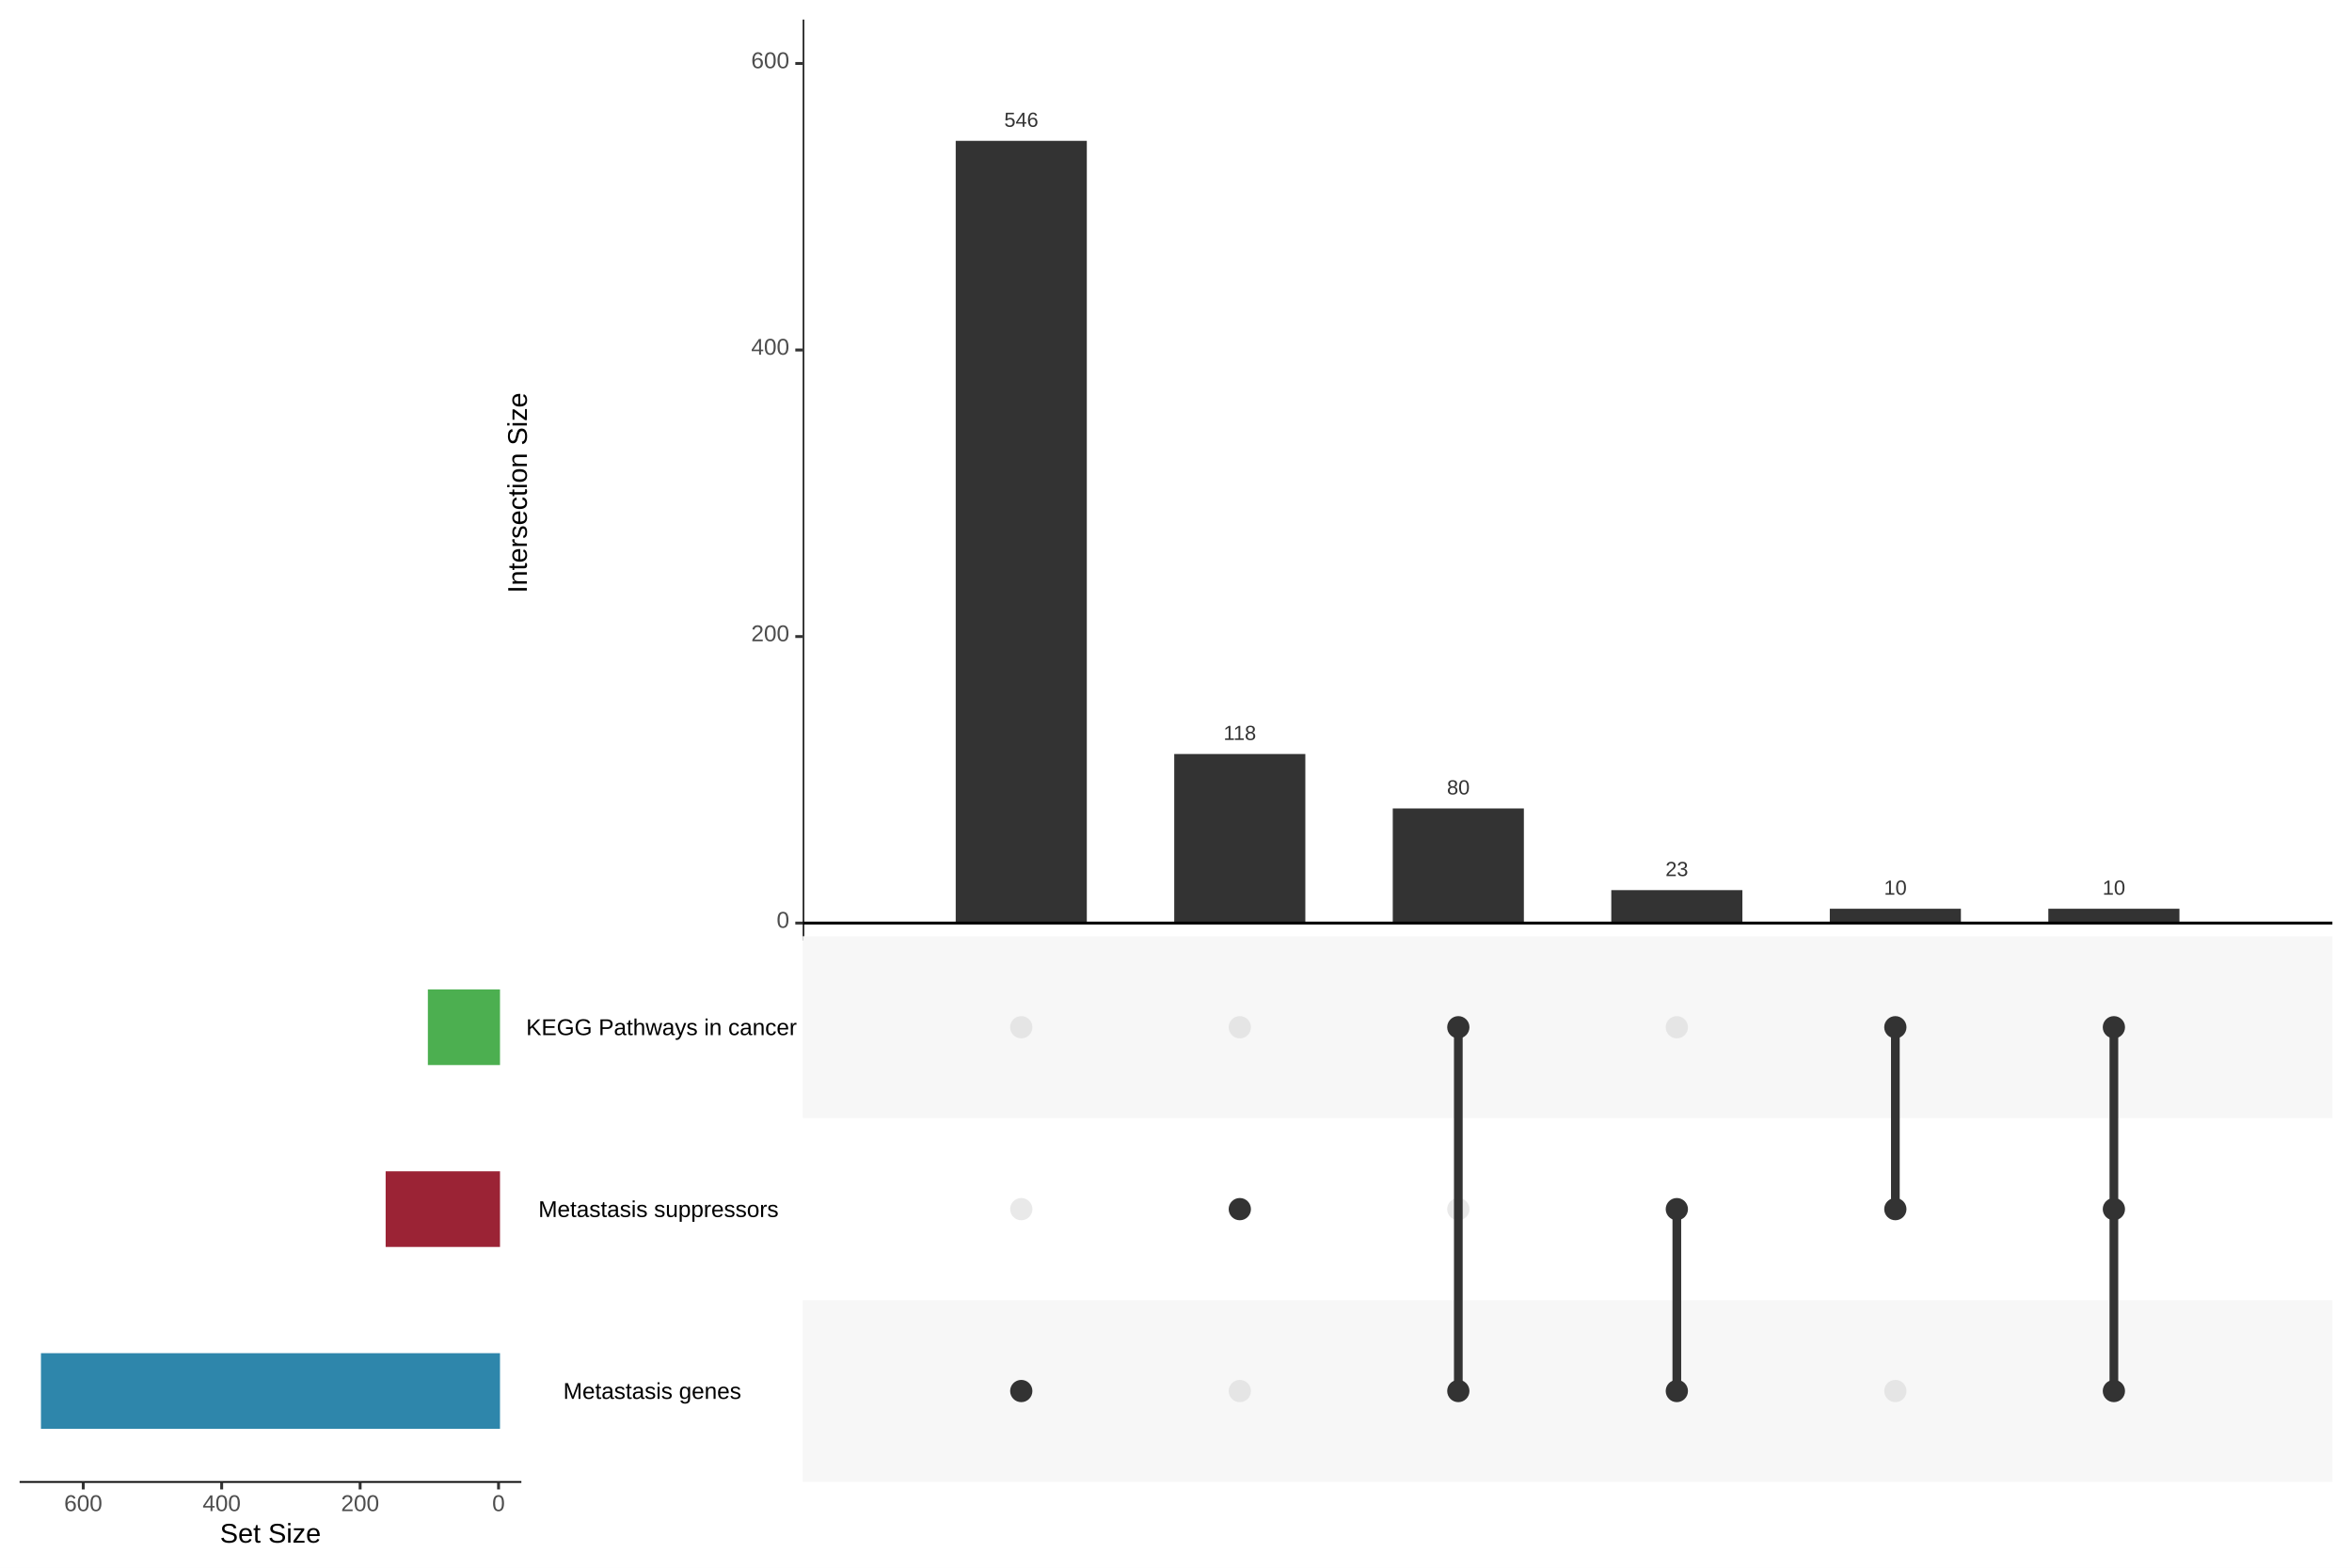
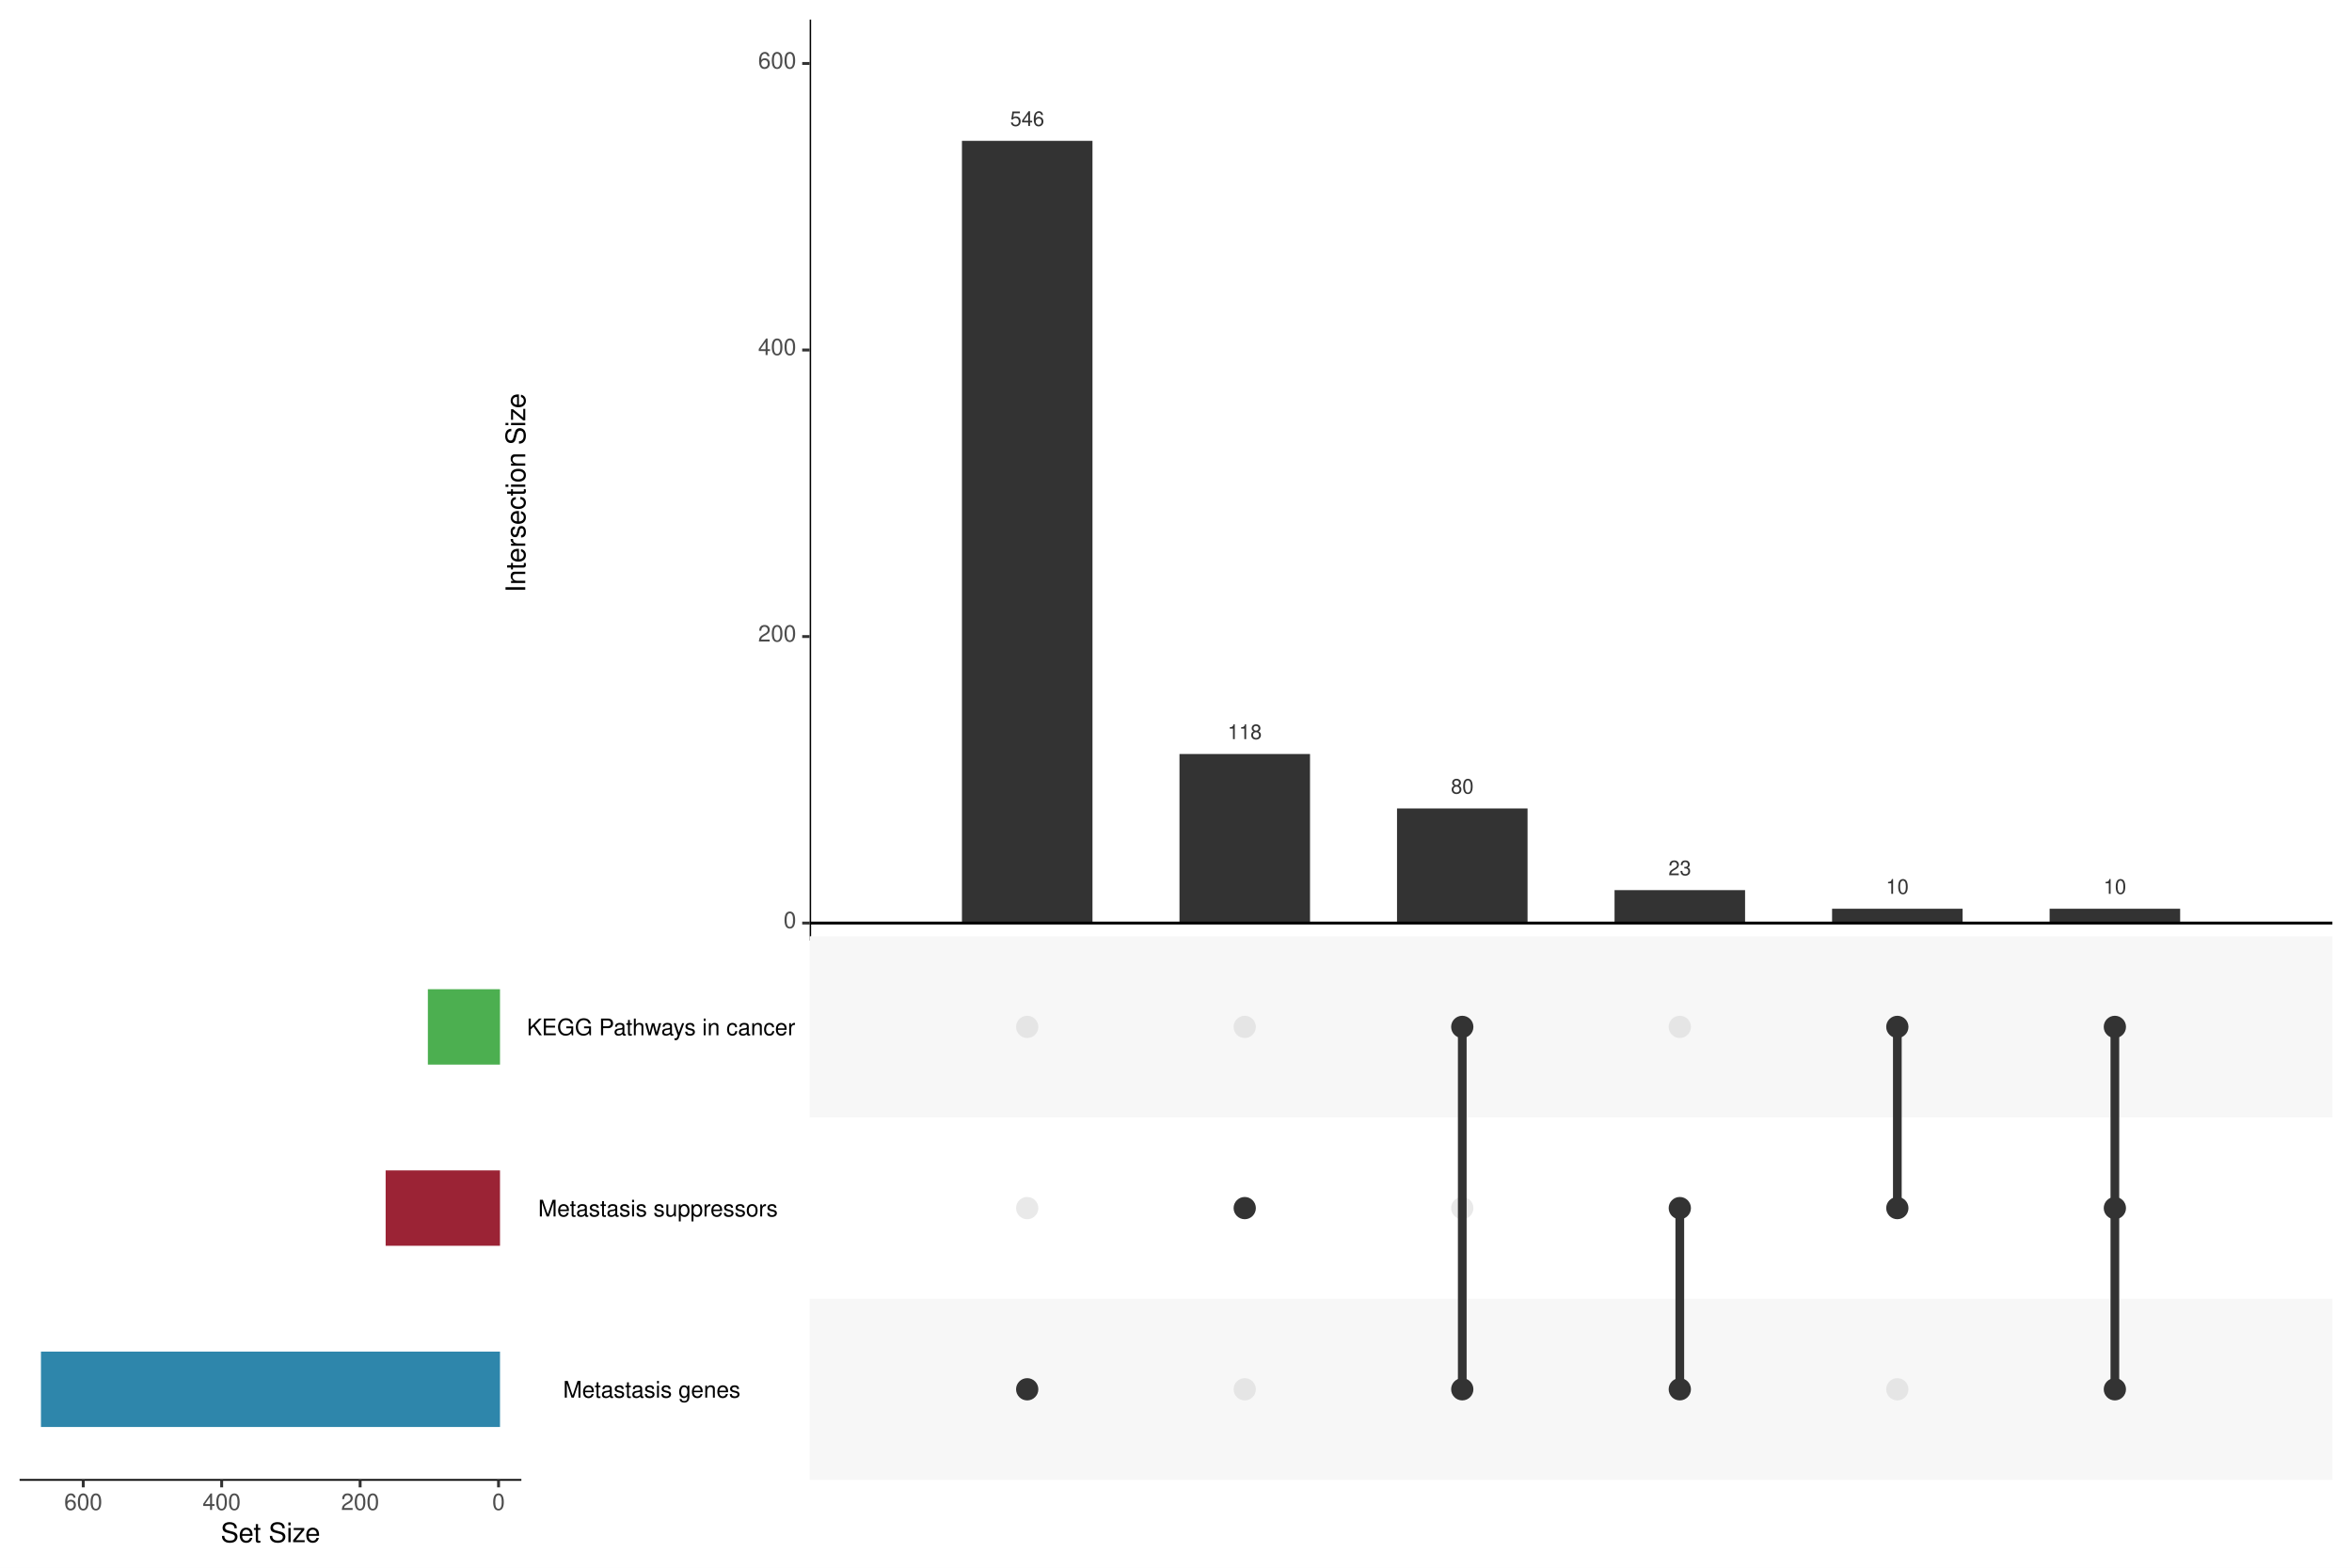
- <svg xmlns="http://www.w3.org/2000/svg" width="864.00pt" height="576.00pt" viewBox="0 0 864.00 576.00">
-   <g class="svglite">
-     <defs>
-       <style type="text/css">
+ <svg xmlns="http://www.w3.org/2000/svg" class="svglite" width="864.00pt" height="576.00pt" viewBox="0 0 864.00 576.00">
+   <defs>
+     <style type="text/css">
    .svglite line, .svglite polyline, .svglite polygon, .svglite path, .svglite rect, .svglite circle {
      fill: none;
      stroke: #000000;
      stroke-linecap: round;
      stroke-linejoin: round;
      stroke-miterlimit: 10.00;
    }
    .svglite text {
      white-space: pre;
    }
-     .svglite g.glyphgroup path {
-       fill: inherit;
-       stroke: none;
-     }
  </style>
-     </defs>
-     <rect width="100%" height="100%" style="stroke: none; fill: #FFFFFF;" />
-     <defs>
-       <clipPath id="cpMC4wMHw4NjQuMDB8MC4wMHw1NzYuMDA=">
-         <rect x="0.00" y="0.00" width="864.00" height="576.00" />
-       </clipPath>
-     </defs>
-     <g clip-path="url(#cpMC4wMHw4NjQuMDB8MC4wMHw1NzYuMDA=)">
+   </defs>
+   <rect width="100%" height="100%" style="stroke: none; fill: #FFFFFF;" />
+   <defs>
+     <clipPath id="cpMC4wMHw4NjQuMDB8MC4wMHw1NzYuMDA=">
+       <rect x="0.00" y="0.00" width="864.00" height="576.00" />
+     </clipPath>
+   </defs>
+   <g clip-path="url(#cpMC4wMHw4NjQuMDB8MC4wMHw1NzYuMDA=)">
</g>
-     <defs>
-       <clipPath id="cpMTcyLjgwfDg2NC4wMHwwLjAwfDM0NS42MA==">
-         <rect x="172.80" y="0.00" width="691.20" height="345.60" />
-       </clipPath>
-     </defs>
-     <g clip-path="url(#cpMTcyLjgwfDg2NC4wMHwwLjAwfDM0NS42MA==)">
-       <rect x="172.80" y="0.00" width="691.20" height="345.60" style="stroke-width: 1.07; stroke: #FFFFFF; fill: #FFFFFF;" />
-     </g>
-     <g clip-path="url(#cpMC4wMHw4NjQuMDB8MC4wMHw1NzYuMDA=)">
+   <defs>
+     <clipPath id="cpMTcyLjgwfDg2NC4wMHwwLjAwfDM0NS42MA==">
+       <rect x="172.80" y="0.00" width="691.20" height="345.60" />
+     </clipPath>
+   </defs>
+   <g clip-path="url(#cpMTcyLjgwfDg2NC4wMHwwLjAwfDM0NS42MA==)">
+     <rect x="172.80" y="0.00" width="691.20" height="345.60" style="stroke-width: 1.07; stroke: #FFFFFF; fill: #FFFFFF;" />
+   </g>
+   <g clip-path="url(#cpMC4wMHw4NjQuMDB8MC4wMHw1NzYuMDA=)">
</g>
-     <defs>
-       <clipPath id="cpMjk0Ljg5fDg1Ni44MHw3LjIwfDM1NC45Ng==">
-         <rect x="294.89" y="7.20" width="561.91" height="347.76" />
-       </clipPath>
-     </defs>
-     <g clip-path="url(#cpMjk0Ljg5fDg1Ni44MHw3LjIwfDM1NC45Ng==)">
-       <rect x="294.89" y="7.20" width="561.91" height="347.76" style="stroke-width: 1.07; stroke: none; fill: #FFFFFF;" />
-       <polyline points="294.89,286.51 856.80,286.51 " style="stroke-width: 0.53; stroke: #FFFFFF; stroke-linecap: butt;" />
-       <polyline points="294.89,181.24 856.80,181.24 " style="stroke-width: 0.53; stroke: #FFFFFF; stroke-linecap: butt;" />
-       <polyline points="294.89,75.96 856.80,75.96 " style="stroke-width: 0.53; stroke: #FFFFFF; stroke-linecap: butt;" />
-       <polyline points="294.89,339.15 856.80,339.15 " style="stroke-width: 1.07; stroke: #FFFFFF; stroke-linecap: butt;" />
-       <polyline points="294.89,233.88 856.80,233.88 " style="stroke-width: 1.07; stroke: #FFFFFF; stroke-linecap: butt;" />
-       <polyline points="294.89,128.60 856.80,128.60 " style="stroke-width: 1.07; stroke: #FFFFFF; stroke-linecap: butt;" />
-       <polyline points="294.89,23.32 856.80,23.32 " style="stroke-width: 1.07; stroke: #FFFFFF; stroke-linecap: butt;" />
-       <rect x="351.08" y="51.75" width="48.16" height="287.40" style="stroke-width: 1.07; stroke: none; stroke-linecap: butt; stroke-linejoin: miter; fill: #333333;" />
-       <rect x="431.35" y="277.04" width="48.16" height="62.11" style="stroke-width: 1.07; stroke: none; stroke-linecap: butt; stroke-linejoin: miter; fill: #333333;" />
-       <rect x="511.63" y="297.04" width="48.16" height="42.11" style="stroke-width: 1.07; stroke: none; stroke-linecap: butt; stroke-linejoin: miter; fill: #333333;" />
-       <rect x="591.90" y="327.05" width="48.16" height="12.11" style="stroke-width: 1.07; stroke: none; stroke-linecap: butt; stroke-linejoin: miter; fill: #333333;" />
-       <rect x="672.17" y="333.89" width="48.16" height="5.26" style="stroke-width: 1.07; stroke: none; stroke-linecap: butt; stroke-linejoin: miter; fill: #333333;" />
-       <rect x="752.45" y="333.89" width="48.16" height="5.26" style="stroke-width: 1.07; stroke: none; stroke-linecap: butt; stroke-linejoin: miter; fill: #333333;" />
-       <text x="375.16" y="46.59" text-anchor="middle" style="font-size: 7.51px;fill: #333333; font-family: &quot;Liberation Sans&quot;;" textLength="12.52px" lengthAdjust="spacingAndGlyphs">546</text>
-       <text x="455.44" y="271.88" text-anchor="middle" style="font-size: 7.51px;fill: #333333; font-family: &quot;Liberation Sans&quot;;" textLength="11.95px" lengthAdjust="spacingAndGlyphs">118</text>
-       <text x="535.71" y="291.88" text-anchor="middle" style="font-size: 7.51px;fill: #333333; font-family: &quot;Liberation Sans&quot;;" textLength="8.34px" lengthAdjust="spacingAndGlyphs">80</text>
-       <text x="615.98" y="321.88" text-anchor="middle" style="font-size: 7.51px;fill: #333333; font-family: &quot;Liberation Sans&quot;;" textLength="8.34px" lengthAdjust="spacingAndGlyphs">23</text>
-       <text x="696.25" y="328.73" text-anchor="middle" style="font-size: 7.51px;fill: #333333; font-family: &quot;Liberation Sans&quot;;" textLength="8.34px" lengthAdjust="spacingAndGlyphs">10</text>
-       <text x="776.53" y="328.73" text-anchor="middle" style="font-size: 7.51px;fill: #333333; font-family: &quot;Liberation Sans&quot;;" textLength="8.34px" lengthAdjust="spacingAndGlyphs">10</text>
-       <line x1="294.89" y1="354.96" x2="294.89" y2="7.20" style="stroke-width: 1.07; stroke-linecap: butt;" />
-       <line x1="294.89" y1="339.15" x2="856.80" y2="339.15" style="stroke-width: 1.07; stroke-linecap: butt;" />
-     </g>
-     <g clip-path="url(#cpMC4wMHw4NjQuMDB8MC4wMHw1NzYuMDA=)">
-       <text x="289.96" y="340.89" text-anchor="end" style="font-size: 8.40px;fill: #4D4D4D; font-family: &quot;Liberation Sans&quot;;" textLength="4.67px" lengthAdjust="spacingAndGlyphs">0</text>
-       <text x="289.96" y="235.61" text-anchor="end" style="font-size: 8.40px;fill: #4D4D4D; font-family: &quot;Liberation Sans&quot;;" textLength="14.02px" lengthAdjust="spacingAndGlyphs">200</text>
-       <text x="289.96" y="130.33" text-anchor="end" style="font-size: 8.40px;fill: #4D4D4D; font-family: &quot;Liberation Sans&quot;;" textLength="14.02px" lengthAdjust="spacingAndGlyphs">400</text>
-       <text x="289.96" y="25.06" text-anchor="end" style="font-size: 8.40px;fill: #4D4D4D; font-family: &quot;Liberation Sans&quot;;" textLength="14.02px" lengthAdjust="spacingAndGlyphs">600</text>
-       <polyline points="292.15,339.15 294.89,339.15 " style="stroke-width: 1.07; stroke: #333333; stroke-linecap: butt;" />
-       <polyline points="292.15,233.88 294.89,233.88 " style="stroke-width: 1.07; stroke: #333333; stroke-linecap: butt;" />
-       <polyline points="292.15,128.60 294.89,128.60 " style="stroke-width: 1.07; stroke: #333333; stroke-linecap: butt;" />
-       <polyline points="292.15,23.32 294.89,23.32 " style="stroke-width: 1.07; stroke: #333333; stroke-linecap: butt;" />
-       <text transform="translate(193.54,181.08) rotate(-90)" text-anchor="middle" style="font-size: 9.96px; font-family: &quot;Liberation Sans&quot;;" textLength="73.59px" lengthAdjust="spacingAndGlyphs">Intersection Size</text>
-     </g>
-     <defs>
-       <clipPath id="cpMTcyLjgwfDg2NC4wMHwzNDUuNjB8NTc2LjAw">
-         <rect x="172.80" y="345.60" width="691.20" height="230.40" />
-       </clipPath>
-     </defs>
-     <g clip-path="url(#cpMTcyLjgwfDg2NC4wMHwzNDUuNjB8NTc2LjAw)">
-       <rect x="172.80" y="345.60" width="691.20" height="230.40" style="stroke-width: 1.07; stroke: #FFFFFF; fill: #FFFFFF;" />
-     </g>
-     <g clip-path="url(#cpMC4wMHw4NjQuMDB8MC4wMHw1NzYuMDA=)">
+   <defs>
+     <clipPath id="cpMjk3LjQzfDg1Ni44MHw3LjIwfDM1NC45Ng==">
+       <rect x="297.43" y="7.20" width="559.37" height="347.76" />
+     </clipPath>
+   </defs>
+   <g clip-path="url(#cpMjk3LjQzfDg1Ni44MHw3LjIwfDM1NC45Ng==)">
+     <rect x="297.43" y="7.20" width="559.37" height="347.76" style="stroke-width: 1.07; stroke: none; fill: #FFFFFF;" />
+     <polyline points="297.43,286.51 856.80,286.51 " style="stroke-width: 0.53; stroke: #FFFFFF; stroke-linecap: butt;" />
+     <polyline points="297.43,181.24 856.80,181.24 " style="stroke-width: 0.53; stroke: #FFFFFF; stroke-linecap: butt;" />
+     <polyline points="297.43,75.96 856.80,75.96 " style="stroke-width: 0.53; stroke: #FFFFFF; stroke-linecap: butt;" />
+     <polyline points="297.43,339.15 856.80,339.15 " style="stroke-width: 1.07; stroke: #FFFFFF; stroke-linecap: butt;" />
+     <polyline points="297.43,233.88 856.80,233.88 " style="stroke-width: 1.07; stroke: #FFFFFF; stroke-linecap: butt;" />
+     <polyline points="297.43,128.60 856.80,128.60 " style="stroke-width: 1.07; stroke: #FFFFFF; stroke-linecap: butt;" />
+     <polyline points="297.43,23.32 856.80,23.32 " style="stroke-width: 1.07; stroke: #FFFFFF; stroke-linecap: butt;" />
+     <rect x="353.37" y="51.75" width="47.95" height="287.40" style="stroke-width: 1.07; stroke: none; stroke-linecap: butt; stroke-linejoin: miter; fill: #333333;" />
+     <rect x="433.28" y="277.04" width="47.95" height="62.11" style="stroke-width: 1.07; stroke: none; stroke-linecap: butt; stroke-linejoin: miter; fill: #333333;" />
+     <rect x="513.19" y="297.04" width="47.95" height="42.11" style="stroke-width: 1.07; stroke: none; stroke-linecap: butt; stroke-linejoin: miter; fill: #333333;" />
+     <rect x="593.10" y="327.05" width="47.95" height="12.11" style="stroke-width: 1.07; stroke: none; stroke-linecap: butt; stroke-linejoin: miter; fill: #333333;" />
+     <rect x="673.01" y="333.89" width="47.95" height="5.26" style="stroke-width: 1.07; stroke: none; stroke-linecap: butt; stroke-linejoin: miter; fill: #333333;" />
+     <rect x="752.92" y="333.89" width="47.95" height="5.26" style="stroke-width: 1.07; stroke: none; stroke-linecap: butt; stroke-linejoin: miter; fill: #333333;" />
+     <text x="377.34" y="46.28" text-anchor="middle" style="font-size: 7.51px; font-weight: 0;fill: #333333; font-family: &quot;Nimbus Sans&quot;;" textLength="12.51px" lengthAdjust="spacingAndGlyphs">546</text>
+     <text x="457.25" y="271.57" text-anchor="middle" style="font-size: 7.51px; font-weight: 0;fill: #333333; font-family: &quot;Nimbus Sans&quot;;" textLength="12.51px" lengthAdjust="spacingAndGlyphs">118</text>
+     <text x="537.16" y="291.58" text-anchor="middle" style="font-size: 7.51px; font-weight: 0;fill: #333333; font-family: &quot;Nimbus Sans&quot;;" textLength="8.34px" lengthAdjust="spacingAndGlyphs">80</text>
+     <text x="617.07" y="321.58" text-anchor="middle" style="font-size: 7.51px; font-weight: 0;fill: #333333; font-family: &quot;Nimbus Sans&quot;;" textLength="8.34px" lengthAdjust="spacingAndGlyphs">23</text>
+     <text x="696.98" y="328.42" text-anchor="middle" style="font-size: 7.51px; font-weight: 0;fill: #333333; font-family: &quot;Nimbus Sans&quot;;" textLength="8.34px" lengthAdjust="spacingAndGlyphs">10</text>
+     <text x="776.89" y="328.42" text-anchor="middle" style="font-size: 7.51px; font-weight: 0;fill: #333333; font-family: &quot;Nimbus Sans&quot;;" textLength="8.34px" lengthAdjust="spacingAndGlyphs">10</text>
+     <line x1="297.43" y1="354.96" x2="297.43" y2="7.20" style="stroke-width: 1.07; stroke-linecap: butt;" />
+     <line x1="297.43" y1="339.15" x2="856.80" y2="339.15" style="stroke-width: 1.07; stroke-linecap: butt;" />
+   </g>
+   <g clip-path="url(#cpMC4wMHw4NjQuMDB8MC4wMHw1NzYuMDA=)">
+     <text x="292.50" y="340.99" text-anchor="end" style="font-size: 8.40px; font-weight: 0;fill: #4D4D4D; font-family: &quot;Nimbus Sans&quot;;" textLength="4.67px" lengthAdjust="spacingAndGlyphs">0</text>
+     <text x="292.50" y="235.71" text-anchor="end" style="font-size: 8.40px; font-weight: 0;fill: #4D4D4D; font-family: &quot;Nimbus Sans&quot;;" textLength="14.00px" lengthAdjust="spacingAndGlyphs">200</text>
+     <text x="292.50" y="130.44" text-anchor="end" style="font-size: 8.40px; font-weight: 0;fill: #4D4D4D; font-family: &quot;Nimbus Sans&quot;;" textLength="14.00px" lengthAdjust="spacingAndGlyphs">400</text>
+     <text x="292.50" y="25.16" text-anchor="end" style="font-size: 8.40px; font-weight: 0;fill: #4D4D4D; font-family: &quot;Nimbus Sans&quot;;" textLength="14.00px" lengthAdjust="spacingAndGlyphs">600</text>
+     <polyline points="294.69,339.15 297.43,339.15 " style="stroke-width: 1.07; stroke: #333333; stroke-linecap: butt;" />
+     <polyline points="294.69,233.88 297.43,233.88 " style="stroke-width: 1.07; stroke: #333333; stroke-linecap: butt;" />
+     <polyline points="294.69,128.60 297.43,128.60 " style="stroke-width: 1.07; stroke: #333333; stroke-linecap: butt;" />
+     <polyline points="294.69,23.32 297.43,23.32 " style="stroke-width: 1.07; stroke: #333333; stroke-linecap: butt;" />
+     <text transform="translate(192.95,181.08) rotate(-90)" text-anchor="middle" style="font-size: 9.96px; font-weight: 0; font-family: &quot;Nimbus Sans&quot;;" textLength="73.58px" lengthAdjust="spacingAndGlyphs">Intersection Size</text>
+   </g>
+   <defs>
+     <clipPath id="cpMTcyLjgwfDg2NC4wMHwzNDUuNjB8NTc2LjAw">
+       <rect x="172.80" y="345.60" width="691.20" height="230.40" />
+     </clipPath>
+   </defs>
+   <g clip-path="url(#cpMTcyLjgwfDg2NC4wMHwzNDUuNjB8NTc2LjAw)">
+     <rect x="172.80" y="345.60" width="691.20" height="230.40" style="stroke-width: 1.07; stroke: #FFFFFF; fill: #FFFFFF;" />
+   </g>
+   <g clip-path="url(#cpMC4wMHw4NjQuMDB8MC4wMHw1NzYuMDA=)">
</g>
-     <defs>
-       <clipPath id="cpMjk0Ljg5fDg1Ni44MHwzNDQuMDJ8NTQ0LjUw">
-         <rect x="294.89" y="344.02" width="561.91" height="200.49" />
-       </clipPath>
-     </defs>
-     <g clip-path="url(#cpMjk0Ljg5fDg1Ni44MHwzNDQuMDJ8NTQ0LjUw)">
-       <rect x="294.89" y="344.02" width="561.91" height="200.49" style="stroke-width: 1.07; stroke: none; fill: #FFFFFF;" />
-       <rect x="294.89" y="477.67" width="561.91" height="66.83" style="stroke-width: 1.07; stroke: none; stroke-linecap: butt; stroke-linejoin: miter; fill: #E0E0E0; fill-opacity: 0.25;" />
-       <rect x="294.89" y="344.02" width="561.91" height="66.83" style="stroke-width: 1.07; stroke: none; stroke-linecap: butt; stroke-linejoin: miter; fill: #E0E0E0; fill-opacity: 0.25;" />
-       <circle cx="375.16" cy="511.09" r="4.09" style="stroke-width: 0.71; stroke: none; fill: #333333;" />
-       <circle cx="375.16" cy="444.26" r="4.09" style="stroke-width: 0.71; stroke: none; fill: #D4D4D4; fill-opacity: 0.50;" />
-       <circle cx="375.16" cy="377.43" r="4.09" style="stroke-width: 0.71; stroke: none; fill: #D4D4D4; fill-opacity: 0.50;" />
-       <circle cx="455.44" cy="511.09" r="4.09" style="stroke-width: 0.71; stroke: none; fill: #D4D4D4; fill-opacity: 0.50;" />
-       <circle cx="455.44" cy="444.26" r="4.09" style="stroke-width: 0.71; stroke: none; fill: #333333;" />
-       <circle cx="455.44" cy="377.43" r="4.09" style="stroke-width: 0.71; stroke: none; fill: #D4D4D4; fill-opacity: 0.50;" />
-       <circle cx="535.71" cy="511.09" r="4.09" style="stroke-width: 0.71; stroke: none; fill: #333333;" />
-       <circle cx="535.71" cy="444.26" r="4.09" style="stroke-width: 0.71; stroke: none; fill: #D4D4D4; fill-opacity: 0.50;" />
-       <circle cx="535.71" cy="377.43" r="4.09" style="stroke-width: 0.71; stroke: none; fill: #333333;" />
-       <circle cx="615.98" cy="511.09" r="4.09" style="stroke-width: 0.71; stroke: none; fill: #333333;" />
-       <circle cx="615.98" cy="444.26" r="4.09" style="stroke-width: 0.71; stroke: none; fill: #333333;" />
-       <circle cx="615.98" cy="377.43" r="4.09" style="stroke-width: 0.71; stroke: none; fill: #D4D4D4; fill-opacity: 0.50;" />
-       <circle cx="696.25" cy="511.09" r="4.09" style="stroke-width: 0.71; stroke: none; fill: #D4D4D4; fill-opacity: 0.50;" />
-       <circle cx="696.25" cy="444.26" r="4.09" style="stroke-width: 0.71; stroke: none; fill: #333333;" />
-       <circle cx="696.25" cy="377.43" r="4.09" style="stroke-width: 0.71; stroke: none; fill: #333333;" />
-       <circle cx="776.53" cy="511.09" r="4.09" style="stroke-width: 0.71; stroke: none; fill: #333333;" />
-       <circle cx="776.53" cy="444.26" r="4.09" style="stroke-width: 0.71; stroke: none; fill: #333333;" />
-       <circle cx="776.53" cy="377.43" r="4.09" style="stroke-width: 0.71; stroke: none; fill: #333333;" />
-       <polyline points="535.71,511.09 535.71,377.43 " style="stroke-width: 3.20; stroke: #333333; stroke-linecap: butt;" />
-       <polyline points="615.98,511.09 615.98,444.26 " style="stroke-width: 3.20; stroke: #333333; stroke-linecap: butt;" />
-       <polyline points="696.25,444.26 696.25,377.43 " style="stroke-width: 3.20; stroke: #333333; stroke-linecap: butt;" />
-       <polyline points="776.53,511.09 776.53,444.26 776.53,377.43 " style="stroke-width: 3.20; stroke: #333333; stroke-linecap: butt;" />
-     </g>
-     <g clip-path="url(#cpMC4wMHw4NjQuMDB8MC4wMHw1NzYuMDA=)">
-       <text x="239.60" y="513.98" text-anchor="middle" style="font-size: 8.40px; font-family: &quot;Liberation Sans&quot;;" textLength="65.34px" lengthAdjust="spacingAndGlyphs">Metastasis genes</text>
-       <text x="241.89" y="447.15" text-anchor="middle" style="font-size: 8.40px; font-family: &quot;Liberation Sans&quot;;" textLength="88.22px" lengthAdjust="spacingAndGlyphs">Metastasis suppressors</text>
-       <text x="243.00" y="380.32" text-anchor="middle" style="font-size: 8.40px; font-family: &quot;Liberation Sans&quot;;" textLength="99.39px" lengthAdjust="spacingAndGlyphs">KEGG Pathways in cancer</text>
-       <text transform="translate(187.57,444.26) rotate(-90)" text-anchor="middle" style="font-size: 11.00px; font-family: &quot;Liberation Sans&quot;;" textLength="9.19px" lengthAdjust="spacingAndGlyphs">   </text>
-     </g>
-     <defs>
-       <clipPath id="cpMC4wMHwxNzIuODB8MzQ1LjYwfDU3Ni4wMA==">
-         <rect x="0.00" y="345.60" width="172.80" height="230.40" />
-       </clipPath>
-     </defs>
-     <g clip-path="url(#cpMC4wMHwxNzIuODB8MzQ1LjYwfDU3Ni4wMA==)">
-       <rect x="-0" y="345.60" width="172.80" height="230.40" style="stroke-width: 1.07; stroke: #FFFFFF; fill: #FFFFFF;" />
-     </g>
-     <g clip-path="url(#cpMC4wMHw4NjQuMDB8MC4wMHw1NzYuMDA=)">
+   <defs>
+     <clipPath id="cpMjk3LjQzfDg1Ni44MHwzNDQuMDJ8NTQzLjc0">
+       <rect x="297.43" y="344.02" width="559.37" height="199.72" />
+     </clipPath>
+   </defs>
+   <g clip-path="url(#cpMjk3LjQzfDg1Ni44MHwzNDQuMDJ8NTQzLjc0)">
+     <rect x="297.43" y="344.02" width="559.37" height="199.72" style="stroke-width: 1.07; stroke: none; fill: #FFFFFF;" />
+     <rect x="297.43" y="477.17" width="559.37" height="66.57" style="stroke-width: 1.07; stroke: none; stroke-linecap: butt; stroke-linejoin: miter; fill: #E0E0E0; fill-opacity: 0.25;" />
+     <rect x="297.43" y="344.02" width="559.37" height="66.57" style="stroke-width: 1.07; stroke: none; stroke-linecap: butt; stroke-linejoin: miter; fill: #E0E0E0; fill-opacity: 0.25;" />
+     <circle cx="377.34" cy="510.45" r="4.09" style="stroke-width: 0.71; stroke: none; fill: #333333;" />
+     <circle cx="377.34" cy="443.88" r="4.09" style="stroke-width: 0.71; stroke: none; fill: #D4D4D4; fill-opacity: 0.50;" />
+     <circle cx="377.34" cy="377.30" r="4.09" style="stroke-width: 0.71; stroke: none; fill: #D4D4D4; fill-opacity: 0.50;" />
+     <circle cx="457.25" cy="510.45" r="4.09" style="stroke-width: 0.71; stroke: none; fill: #D4D4D4; fill-opacity: 0.50;" />
+     <circle cx="457.25" cy="443.88" r="4.09" style="stroke-width: 0.71; stroke: none; fill: #333333;" />
+     <circle cx="457.25" cy="377.30" r="4.09" style="stroke-width: 0.71; stroke: none; fill: #D4D4D4; fill-opacity: 0.50;" />
+     <circle cx="537.16" cy="510.45" r="4.09" style="stroke-width: 0.71; stroke: none; fill: #333333;" />
+     <circle cx="537.16" cy="443.88" r="4.09" style="stroke-width: 0.71; stroke: none; fill: #D4D4D4; fill-opacity: 0.50;" />
+     <circle cx="537.16" cy="377.30" r="4.09" style="stroke-width: 0.71; stroke: none; fill: #333333;" />
+     <circle cx="617.07" cy="510.45" r="4.09" style="stroke-width: 0.71; stroke: none; fill: #333333;" />
+     <circle cx="617.07" cy="443.88" r="4.09" style="stroke-width: 0.71; stroke: none; fill: #333333;" />
+     <circle cx="617.07" cy="377.30" r="4.09" style="stroke-width: 0.71; stroke: none; fill: #D4D4D4; fill-opacity: 0.50;" />
+     <circle cx="696.98" cy="510.45" r="4.09" style="stroke-width: 0.71; stroke: none; fill: #D4D4D4; fill-opacity: 0.50;" />
+     <circle cx="696.98" cy="443.88" r="4.09" style="stroke-width: 0.71; stroke: none; fill: #333333;" />
+     <circle cx="696.98" cy="377.30" r="4.09" style="stroke-width: 0.71; stroke: none; fill: #333333;" />
+     <circle cx="776.89" cy="510.45" r="4.09" style="stroke-width: 0.71; stroke: none; fill: #333333;" />
+     <circle cx="776.89" cy="443.88" r="4.09" style="stroke-width: 0.71; stroke: none; fill: #333333;" />
+     <circle cx="776.89" cy="377.30" r="4.09" style="stroke-width: 0.71; stroke: none; fill: #333333;" />
+     <polyline points="537.16,510.45 537.16,377.30 " style="stroke-width: 3.20; stroke: #333333; stroke-linecap: butt;" />
+     <polyline points="617.07,510.45 617.07,443.88 " style="stroke-width: 3.20; stroke: #333333; stroke-linecap: butt;" />
+     <polyline points="696.98,443.88 696.98,377.30 " style="stroke-width: 3.20; stroke: #333333; stroke-linecap: butt;" />
+     <polyline points="776.89,510.45 776.89,443.88 776.89,377.30 " style="stroke-width: 3.20; stroke: #333333; stroke-linecap: butt;" />
+   </g>
+   <g clip-path="url(#cpMC4wMHw4NjQuMDB8MC4wMHw1NzYuMDA=)">
+     <text x="239.42" y="513.51" text-anchor="middle" style="font-size: 8.40px; font-weight: 0; font-family: &quot;Nimbus Sans&quot;;" textLength="65.30px" lengthAdjust="spacingAndGlyphs">Metastasis genes</text>
+     <text x="241.71" y="446.94" text-anchor="middle" style="font-size: 8.40px; font-weight: 0; font-family: &quot;Nimbus Sans&quot;;" textLength="88.15px" lengthAdjust="spacingAndGlyphs">Metastasis suppressors</text>
+     <text x="242.83" y="380.36" text-anchor="middle" style="font-size: 8.40px; font-weight: 0; font-family: &quot;Nimbus Sans&quot;;" textLength="99.34px" lengthAdjust="spacingAndGlyphs">KEGG Pathways in cancer</text>
+     <text transform="translate(188.02,443.88) rotate(-90)" text-anchor="middle" style="font-size: 11.00px; font-weight: 0; font-family: &quot;Nimbus Sans&quot;;" textLength="9.18px" lengthAdjust="spacingAndGlyphs">   </text>
+   </g>
+   <defs>
+     <clipPath id="cpMC4wMHwxNzIuODB8MzQ1LjYwfDU3Ni4wMA==">
+       <rect x="0.00" y="345.60" width="172.80" height="230.40" />
+     </clipPath>
+   </defs>
+   <g clip-path="url(#cpMC4wMHwxNzIuODB8MzQ1LjYwfDU3Ni4wMA==)">
+     <rect x="-0" y="345.60" width="172.80" height="230.40" style="stroke-width: 1.07; stroke: #FFFFFF; fill: #FFFFFF;" />
+   </g>
+   <g clip-path="url(#cpMC4wMHw4NjQuMDB8MC4wMHw1NzYuMDA=)">
</g>
-     <defs>
-       <clipPath id="cpNy4yMHwxOTEuNTJ8MzQ0LjAyfDU0NC41MA==">
-         <rect x="7.20" y="344.02" width="184.32" height="200.49" />
-       </clipPath>
-     </defs>
-     <g clip-path="url(#cpNy4yMHwxOTEuNTJ8MzQ0LjAyfDU0NC41MA==)">
-       <rect x="7.20" y="344.02" width="184.32" height="200.49" style="stroke-width: 1.07; stroke: none; fill: #FFFFFF;" />
-       <rect x="15.58" y="497.72" width="167.56" height="26.73" style="stroke-width: 1.07; stroke: #2E86AB; stroke-linecap: butt; stroke-linejoin: miter; fill: #2E86AB;" />
-       <rect x="142.20" y="430.89" width="40.94" height="26.73" style="stroke-width: 1.07; stroke: #9B2335; stroke-linecap: butt; stroke-linejoin: miter; fill: #9B2335;" />
-       <rect x="157.71" y="364.06" width="25.43" height="26.73" style="stroke-width: 1.07; stroke: #4CAF50; stroke-linecap: butt; stroke-linejoin: miter; fill: #4CAF50;" />
-     </g>
-     <g clip-path="url(#cpMC4wMHw4NjQuMDB8MC4wMHw1NzYuMDA=)">
-       <polyline points="7.20,544.50 191.52,544.50 " style="stroke-width: 0.64; stroke-linecap: butt;" />
-       <polyline points="183.14,547.24 183.14,544.50 " style="stroke-width: 1.07; stroke: #333333; stroke-linecap: butt;" />
-       <polyline points="132.29,547.24 132.29,544.50 " style="stroke-width: 1.07; stroke: #333333; stroke-linecap: butt;" />
-       <polyline points="81.43,547.24 81.43,544.50 " style="stroke-width: 1.07; stroke: #333333; stroke-linecap: butt;" />
-       <polyline points="30.58,547.24 30.58,544.50 " style="stroke-width: 1.07; stroke: #333333; stroke-linecap: butt;" />
-       <text x="183.14" y="555.21" text-anchor="middle" style="font-size: 8.40px;fill: #4D4D4D; font-family: &quot;Liberation Sans&quot;;" textLength="4.67px" lengthAdjust="spacingAndGlyphs">0</text>
-       <text x="132.29" y="555.21" text-anchor="middle" style="font-size: 8.40px;fill: #4D4D4D; font-family: &quot;Liberation Sans&quot;;" textLength="14.02px" lengthAdjust="spacingAndGlyphs">200</text>
-       <text x="81.43" y="555.21" text-anchor="middle" style="font-size: 8.40px;fill: #4D4D4D; font-family: &quot;Liberation Sans&quot;;" textLength="14.02px" lengthAdjust="spacingAndGlyphs">400</text>
-       <text x="30.58" y="555.21" text-anchor="middle" style="font-size: 8.40px;fill: #4D4D4D; font-family: &quot;Liberation Sans&quot;;" textLength="14.02px" lengthAdjust="spacingAndGlyphs">600</text>
-       <text x="99.36" y="566.80" text-anchor="middle" style="font-size: 9.96px; font-family: &quot;Liberation Sans&quot;;" textLength="37.08px" lengthAdjust="spacingAndGlyphs">Set Size</text>
-     </g>
+   <defs>
+     <clipPath id="cpNy4yMHwxOTEuNTJ8MzQ0LjAyfDU0My43NA==">
+       <rect x="7.20" y="344.02" width="184.32" height="199.72" />
+     </clipPath>
+   </defs>
+   <g clip-path="url(#cpNy4yMHwxOTEuNTJ8MzQ0LjAyfDU0My43NA==)">
+     <rect x="7.20" y="344.02" width="184.32" height="199.72" style="stroke-width: 1.07; stroke: none; fill: #FFFFFF;" />
+     <rect x="15.58" y="497.14" width="167.56" height="26.63" style="stroke-width: 1.07; stroke: #2E86AB; stroke-linecap: butt; stroke-linejoin: miter; fill: #2E86AB;" />
+     <rect x="142.20" y="430.56" width="40.94" height="26.63" style="stroke-width: 1.07; stroke: #9B2335; stroke-linecap: butt; stroke-linejoin: miter; fill: #9B2335;" />
+     <rect x="157.71" y="363.99" width="25.43" height="26.63" style="stroke-width: 1.07; stroke: #4CAF50; stroke-linecap: butt; stroke-linejoin: miter; fill: #4CAF50;" />
+   </g>
+   <g clip-path="url(#cpMC4wMHw4NjQuMDB8MC4wMHw1NzYuMDA=)">
+     <polyline points="7.20,543.74 191.52,543.74 " style="stroke-width: 0.64; stroke-linecap: butt;" />
+     <polyline points="183.14,546.48 183.14,543.74 " style="stroke-width: 1.07; stroke: #333333; stroke-linecap: butt;" />
+     <polyline points="132.29,546.48 132.29,543.74 " style="stroke-width: 1.07; stroke: #333333; stroke-linecap: butt;" />
+     <polyline points="81.43,546.48 81.43,543.74 " style="stroke-width: 1.07; stroke: #333333; stroke-linecap: butt;" />
+     <polyline points="30.58,546.48 30.58,543.74 " style="stroke-width: 1.07; stroke: #333333; stroke-linecap: butt;" />
+     <text x="183.14" y="554.79" text-anchor="middle" style="font-size: 8.40px; font-weight: 0;fill: #4D4D4D; font-family: &quot;Nimbus Sans&quot;;" textLength="4.67px" lengthAdjust="spacingAndGlyphs">0</text>
+     <text x="132.29" y="554.79" text-anchor="middle" style="font-size: 8.40px; font-weight: 0;fill: #4D4D4D; font-family: &quot;Nimbus Sans&quot;;" textLength="14.00px" lengthAdjust="spacingAndGlyphs">200</text>
+     <text x="81.43" y="554.79" text-anchor="middle" style="font-size: 8.40px; font-weight: 0;fill: #4D4D4D; font-family: &quot;Nimbus Sans&quot;;" textLength="14.00px" lengthAdjust="spacingAndGlyphs">400</text>
+     <text x="30.58" y="554.79" text-anchor="middle" style="font-size: 8.40px; font-weight: 0;fill: #4D4D4D; font-family: &quot;Nimbus Sans&quot;;" textLength="14.00px" lengthAdjust="spacingAndGlyphs">600</text>
+     <text x="99.36" y="566.63" text-anchor="middle" style="font-size: 9.96px; font-weight: 0; font-family: &quot;Nimbus Sans&quot;;" textLength="37.07px" lengthAdjust="spacingAndGlyphs">Set Size</text>
  </g>
</svg>
